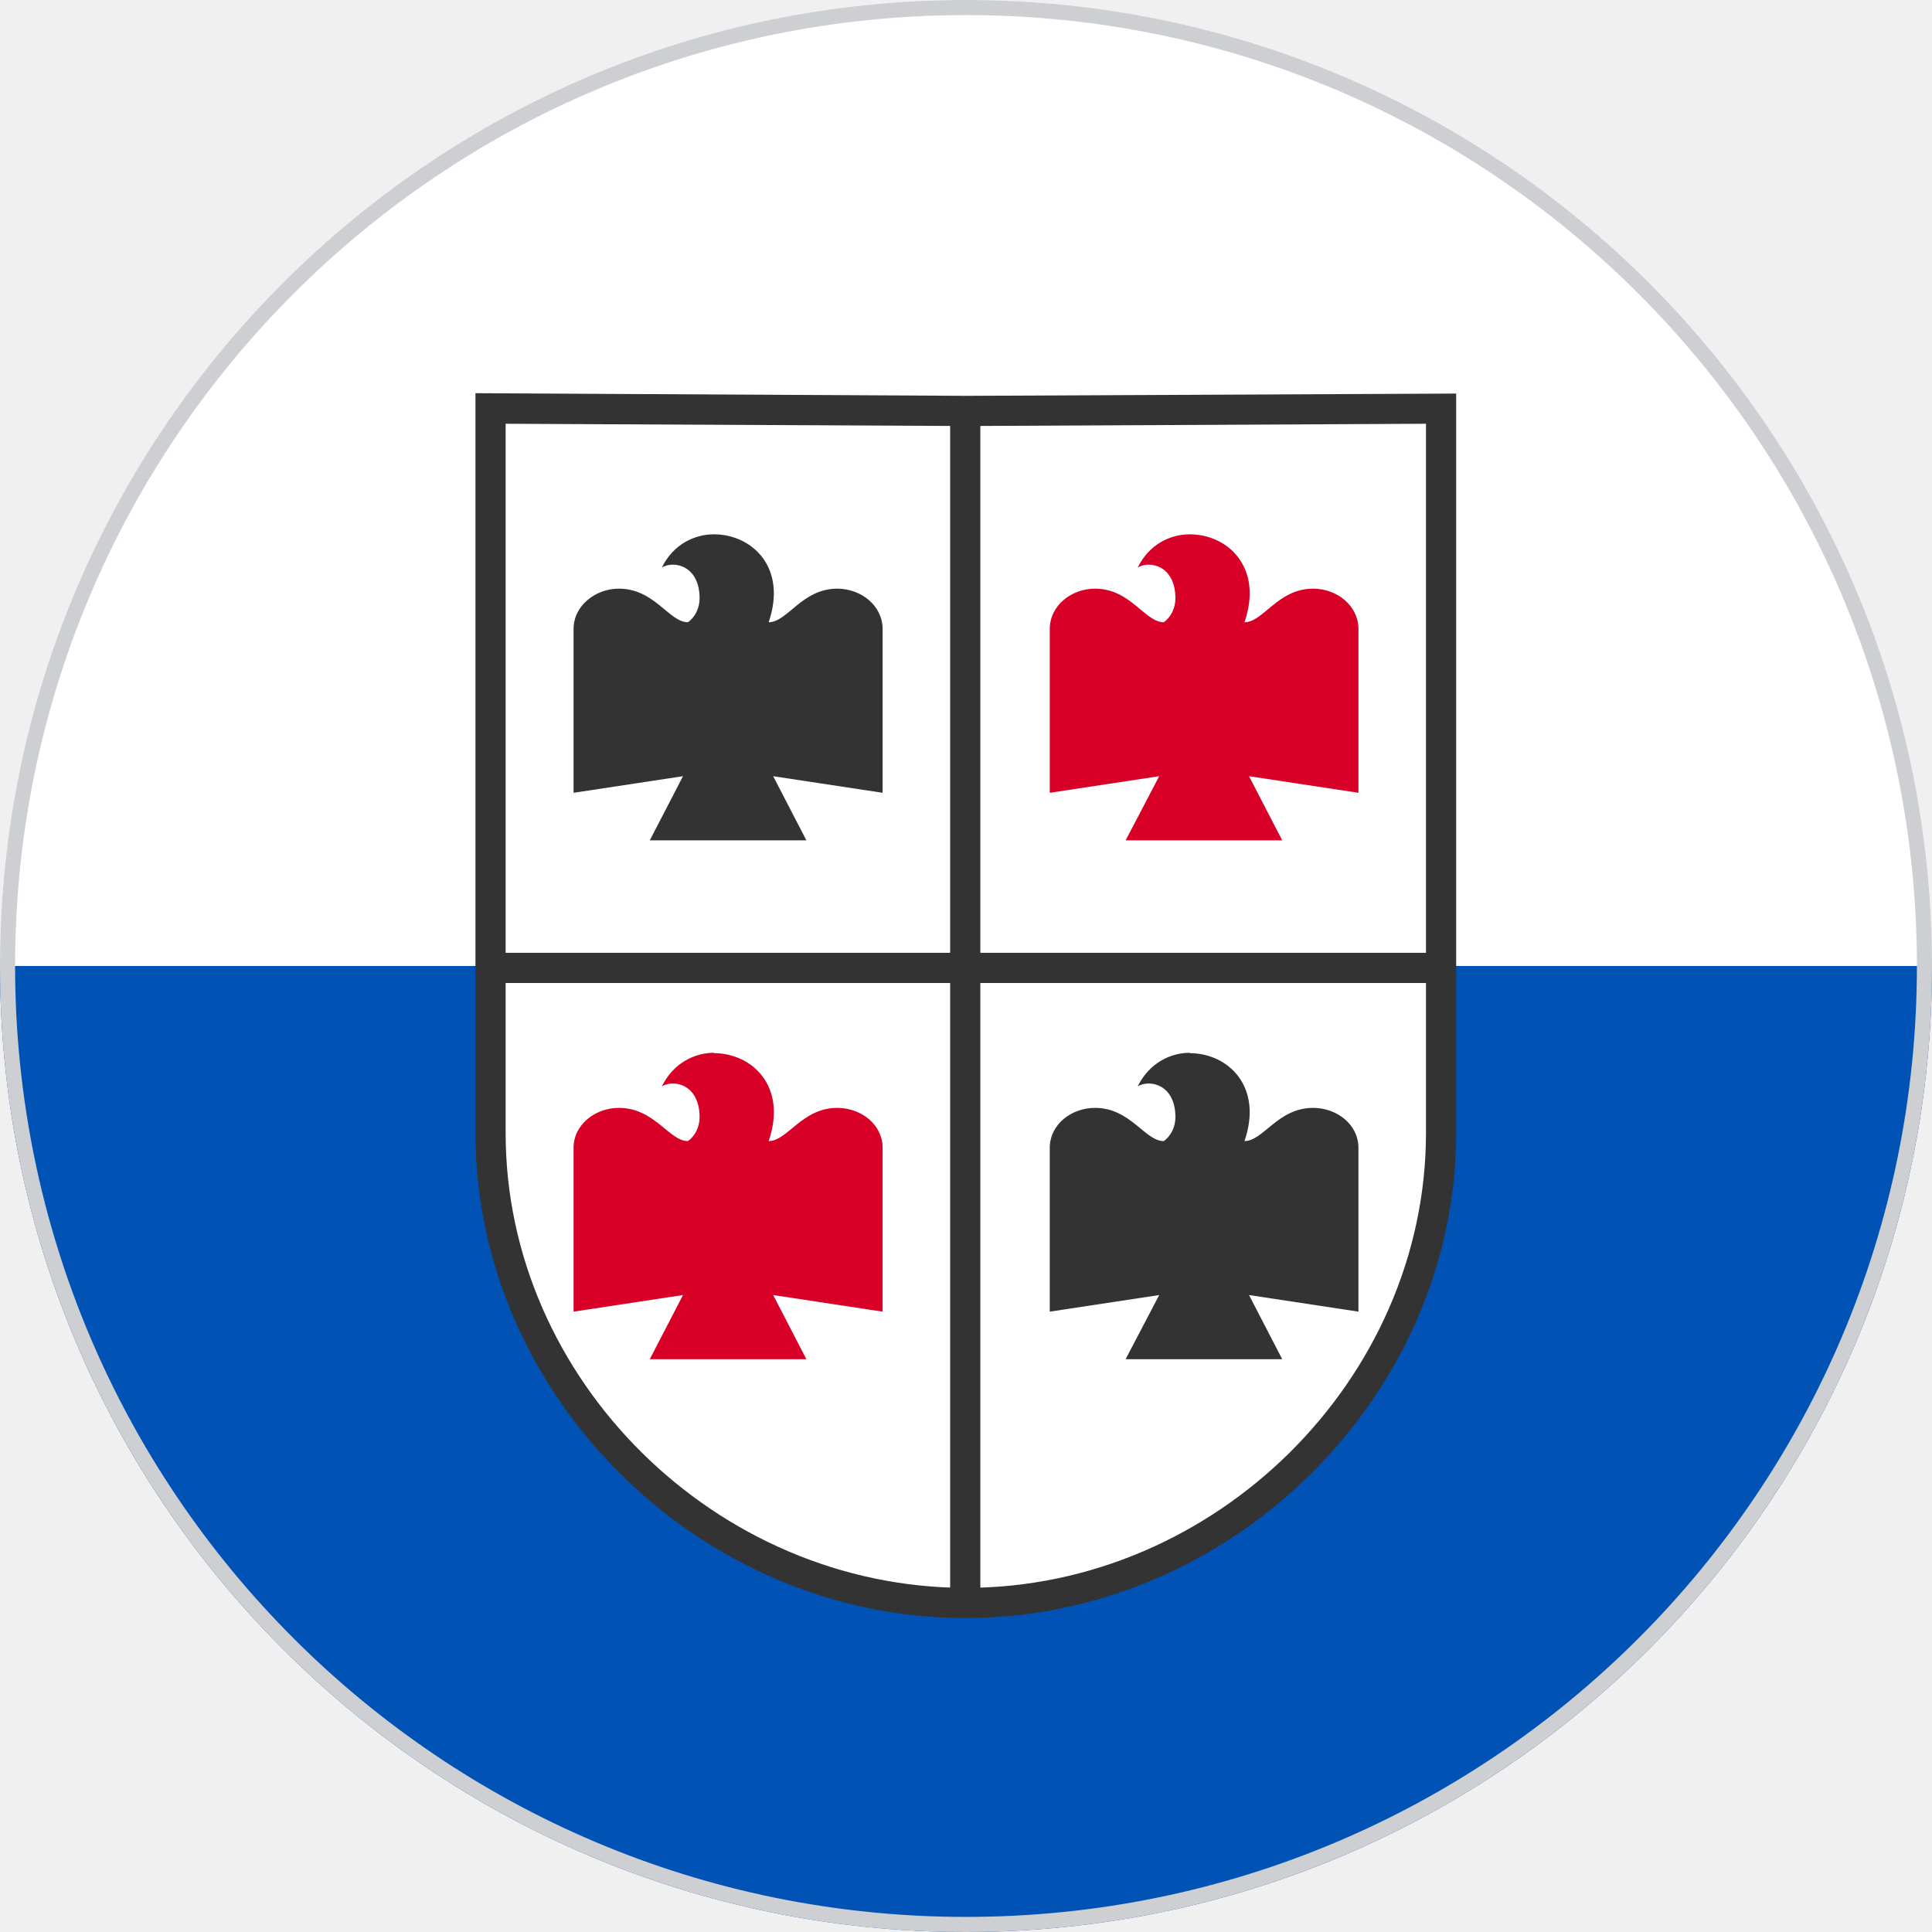
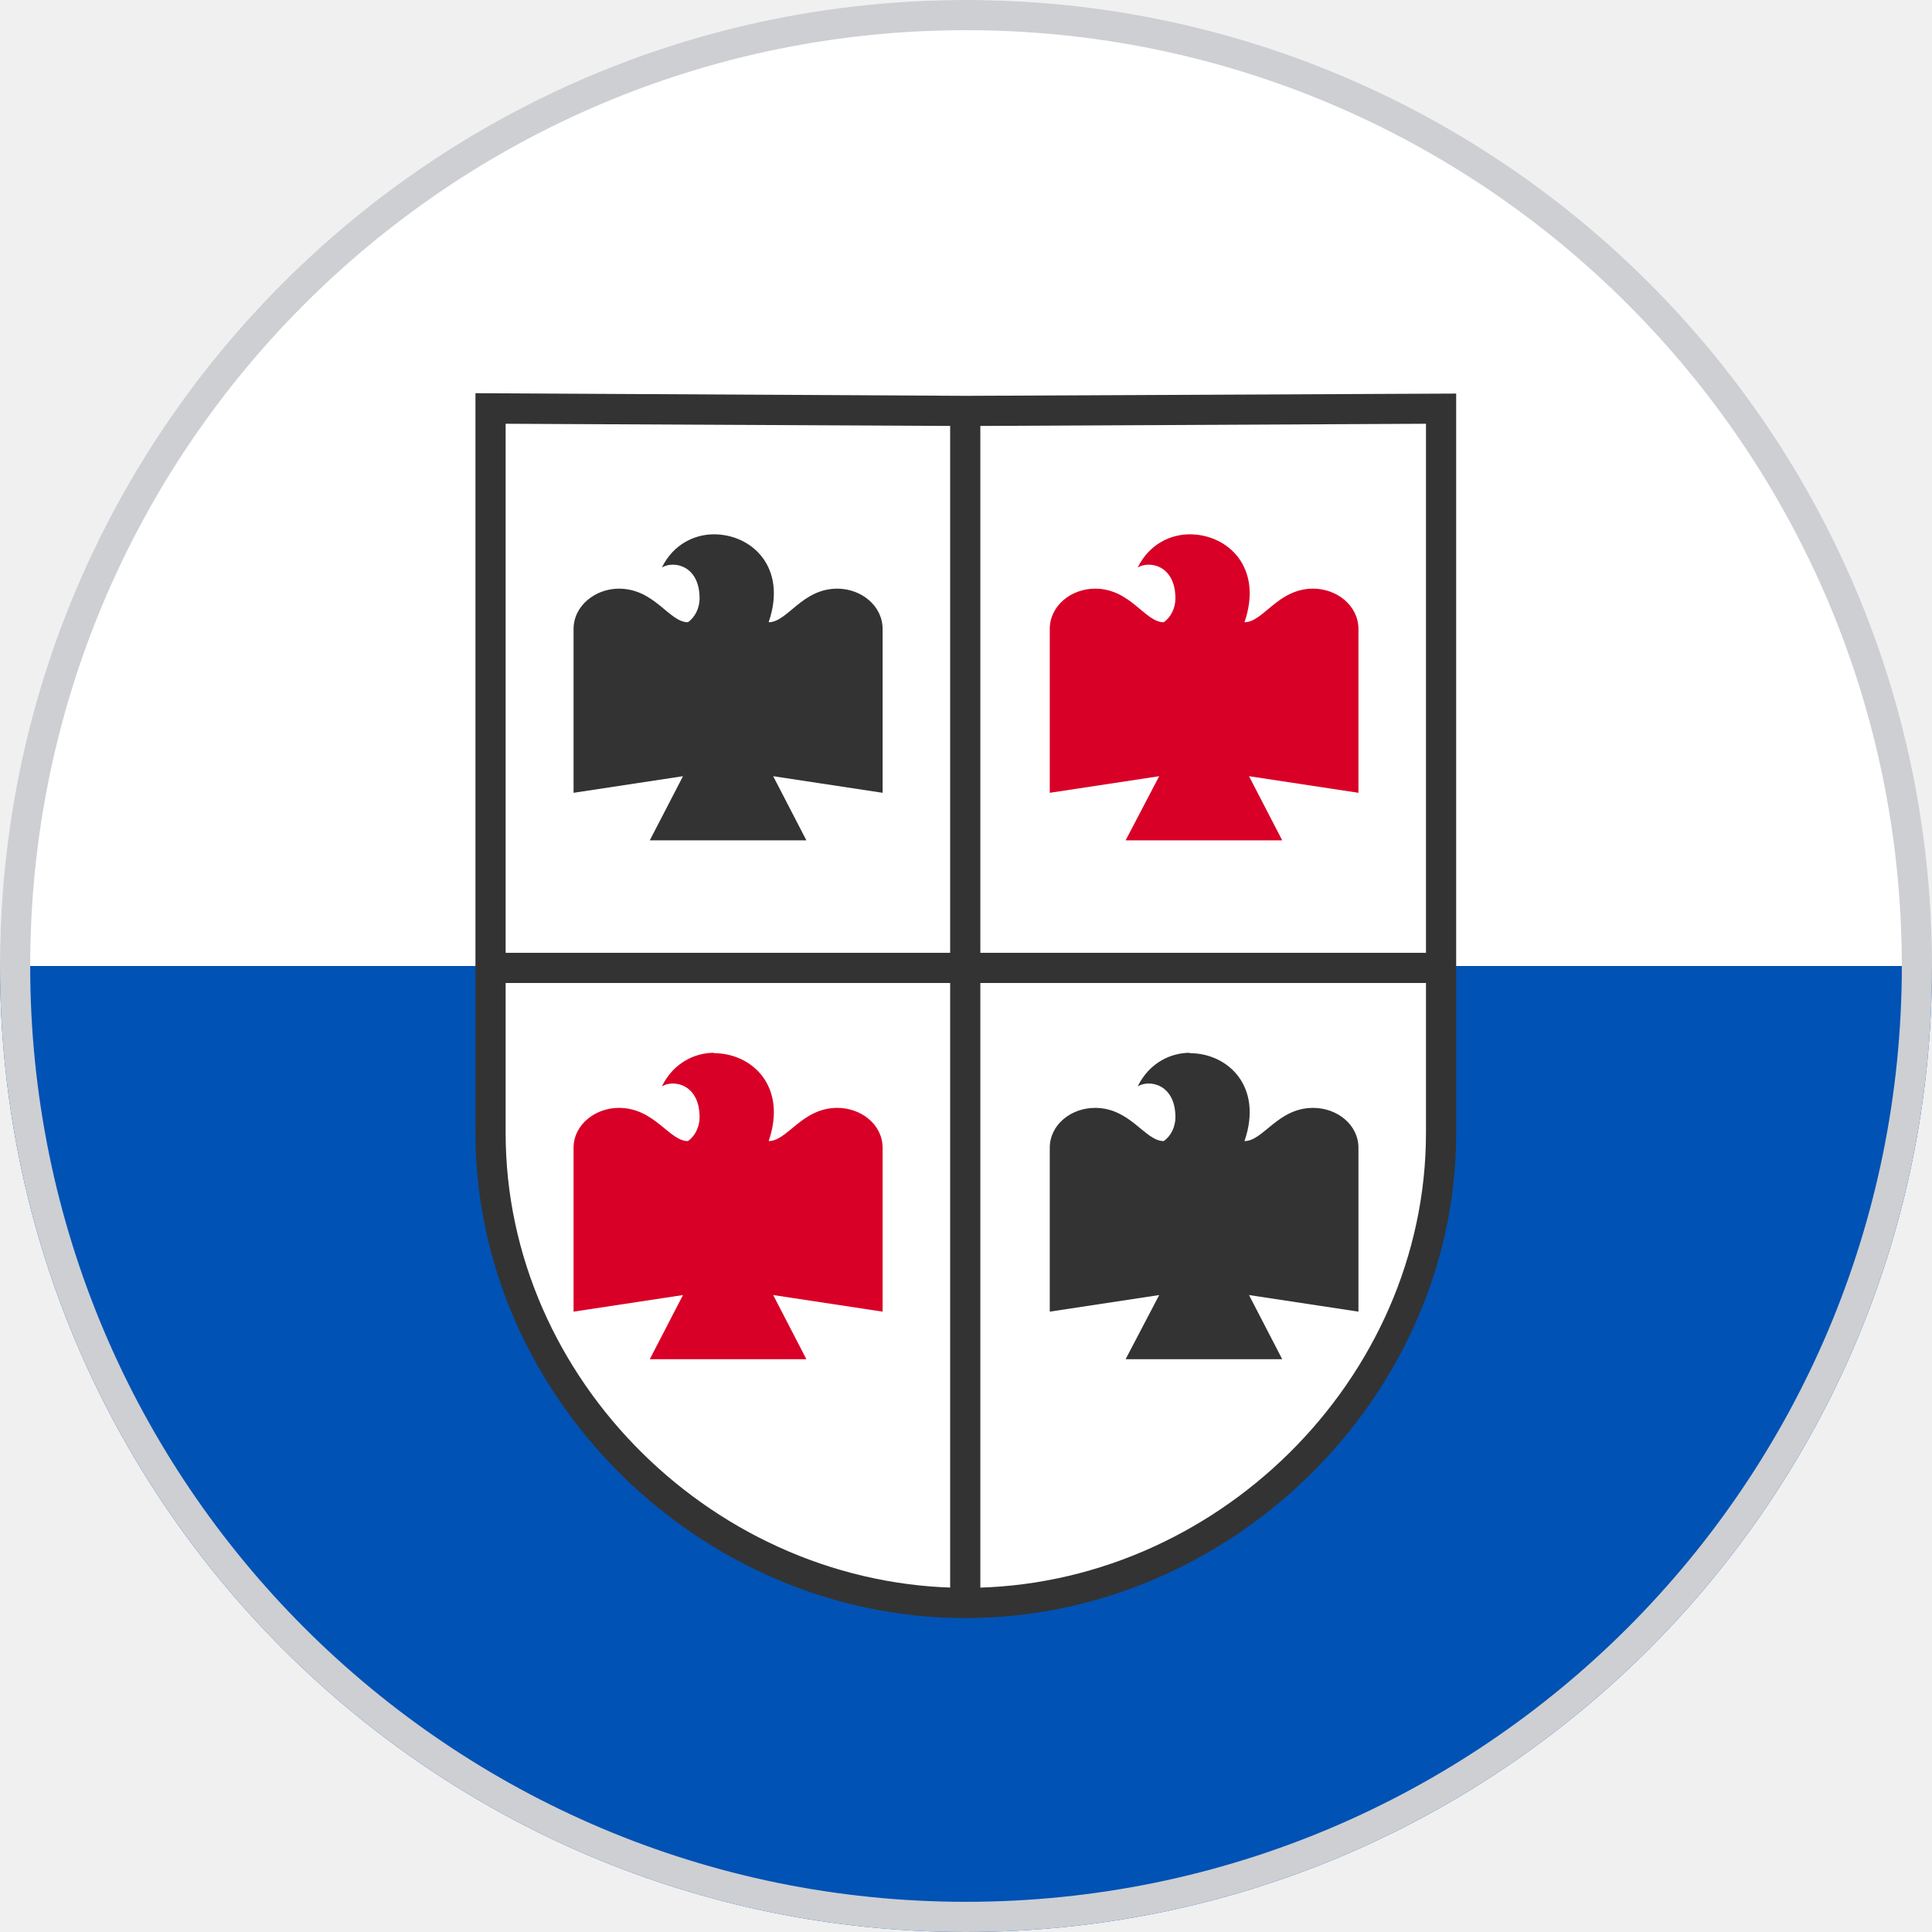
<svg xmlns="http://www.w3.org/2000/svg" width="512" height="512" viewBox="0 0 512 512">
  <defs>
    <clipPath id="c">
      <circle cx="256" cy="256" r="256" />
    </clipPath>
  </defs>
  <g clip-path="url(#c)">
    <path fill="#0052B4" d="M0 512V256l256-64 256 64v256H0Z" />
    <path fill="#FFFFFF" d="M0 256V0h512v256H0Z" />
    <path fill="#FFFFFF" d="M130 108.3v192c0 66.6 56.7 124.5 125.8 124.5s126-58 126-124.6v-192l-126 .7-125.9-.6Z" />
    <path fill="#333" d="M255.8 428.8C185.4 428.8 126 370 126 300.2v-196l130 .7 129.9-.6v196c0 69.6-59.5 128.5-130 128.5ZM134 112.3v188c0 65.3 55.8 120.5 122 120.5 66 0 121.9-55.2 121.9-120.6V112.3l-122 .6-121.9-.6Z" />
    <path fill="#333" d="M259.8 423.9h-8V260.5H130.1v-8h121.7V110.2h8v142.3h121.1v8H259.8v163.4z" />
    <path fill="#333" d="M189.2 141.6c-5 0-10.7 2.5-13.8 8.8 3.1-1.9 10-.6 10 8.2 0 2.5-1.2 5-3.1 6.3-5 0-8.8-8.9-18.3-8.9-6.2 0-12 4.5-12 10.7v43.4l29-4.4-8.8 17h41.5l-8.8-17 29 4.4v-43.4c0-6.2-5.7-10.7-12-10.7-9.4 0-13.2 8.9-18.2 8.9 5-14.5-4.4-23.3-14.5-23.3Z" />
    <path fill="#D80027" d="M315.3 141.6c-5 0-10.7 2.5-13.8 8.8 3.1-1.9 10-.6 10 8.2 0 2.5-1.2 5-3.1 6.3-5 0-8.8-8.9-18.2-8.9-6.3 0-12 4.5-12 10.7v43.4l29-4.4-8.9 17h41.5l-8.8-17 29 4.4v-43.4c0-6.2-5.7-10.7-12-10.7-9.4 0-13.2 8.9-18.2 8.9 5-14.5-4.4-23.3-14.5-23.3ZM189.2 279c-5 0-10.7 2.6-13.8 8.9 3.1-1.9 10-.6 10 8.2 0 2.5-1.2 5-3.1 6.3-5 0-8.8-8.8-18.3-8.8-6.2 0-12 4.4-12 10.6v43.4l29-4.4-8.8 17h41.5l-8.8-17 29 4.4v-43.4c0-6.2-5.7-10.6-12-10.6-9.4 0-13.2 8.8-18.2 8.8 5-14.5-4.4-23.3-14.5-23.3Z" />
    <path fill="#333" d="M315.3 279c-5 0-10.7 2.6-13.8 8.9 3.1-1.9 10-.6 10 8.2 0 2.5-1.2 5-3.1 6.3-5 0-8.8-8.8-18.2-8.8-6.3 0-12 4.4-12 10.6v43.4l29-4.4-8.9 17h41.5l-8.8-17 29 4.4v-43.4c0-6.2-5.7-10.6-12-10.6-9.4 0-13.2 8.8-18.2 8.8 5-14.5-4.4-23.3-14.5-23.3Z" />
-     <circle cx="256" cy="256" r="256" fill="none" stroke="#cdcfd3" stroke-width="8" />
+     <circle cx="256" cy="256" r="256" fill="none" stroke="#cdcfd3" stroke-width="16" />
  </g>
</svg>
